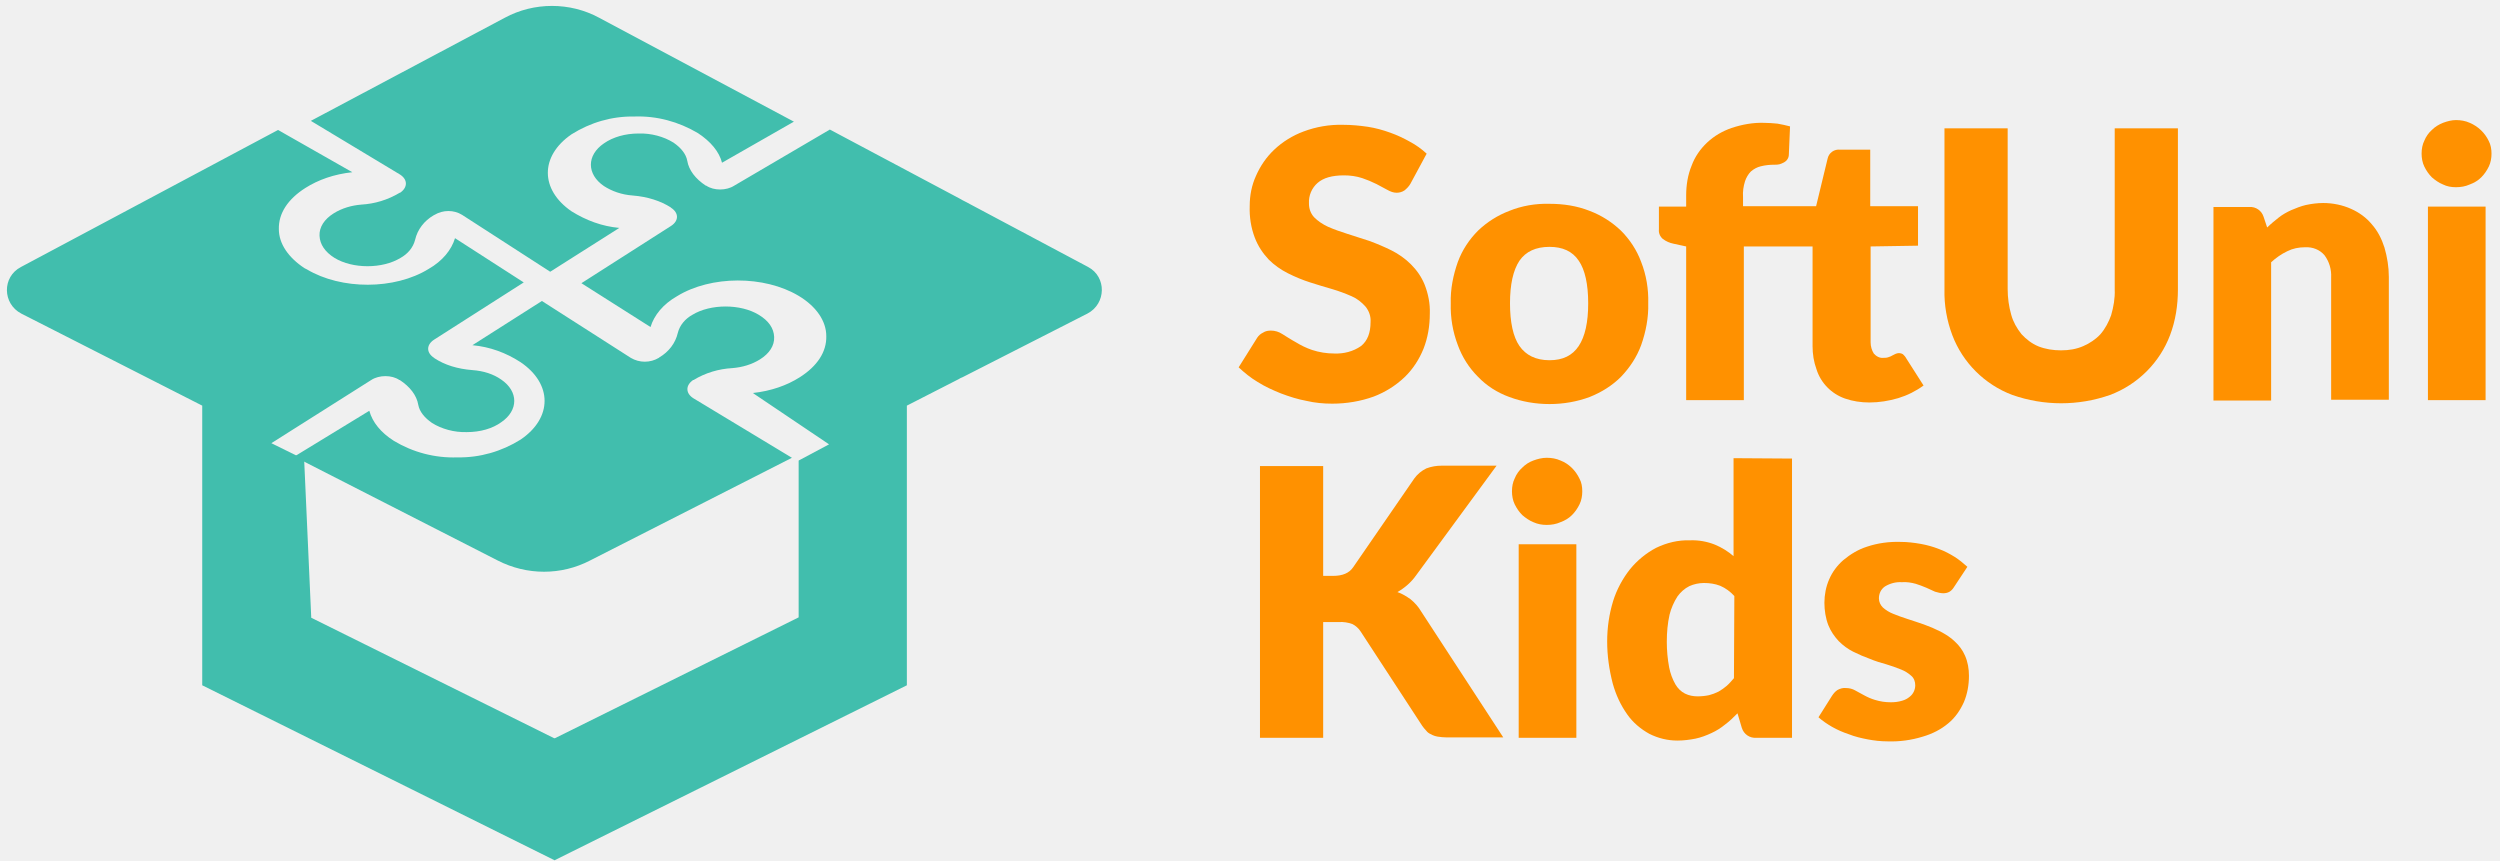
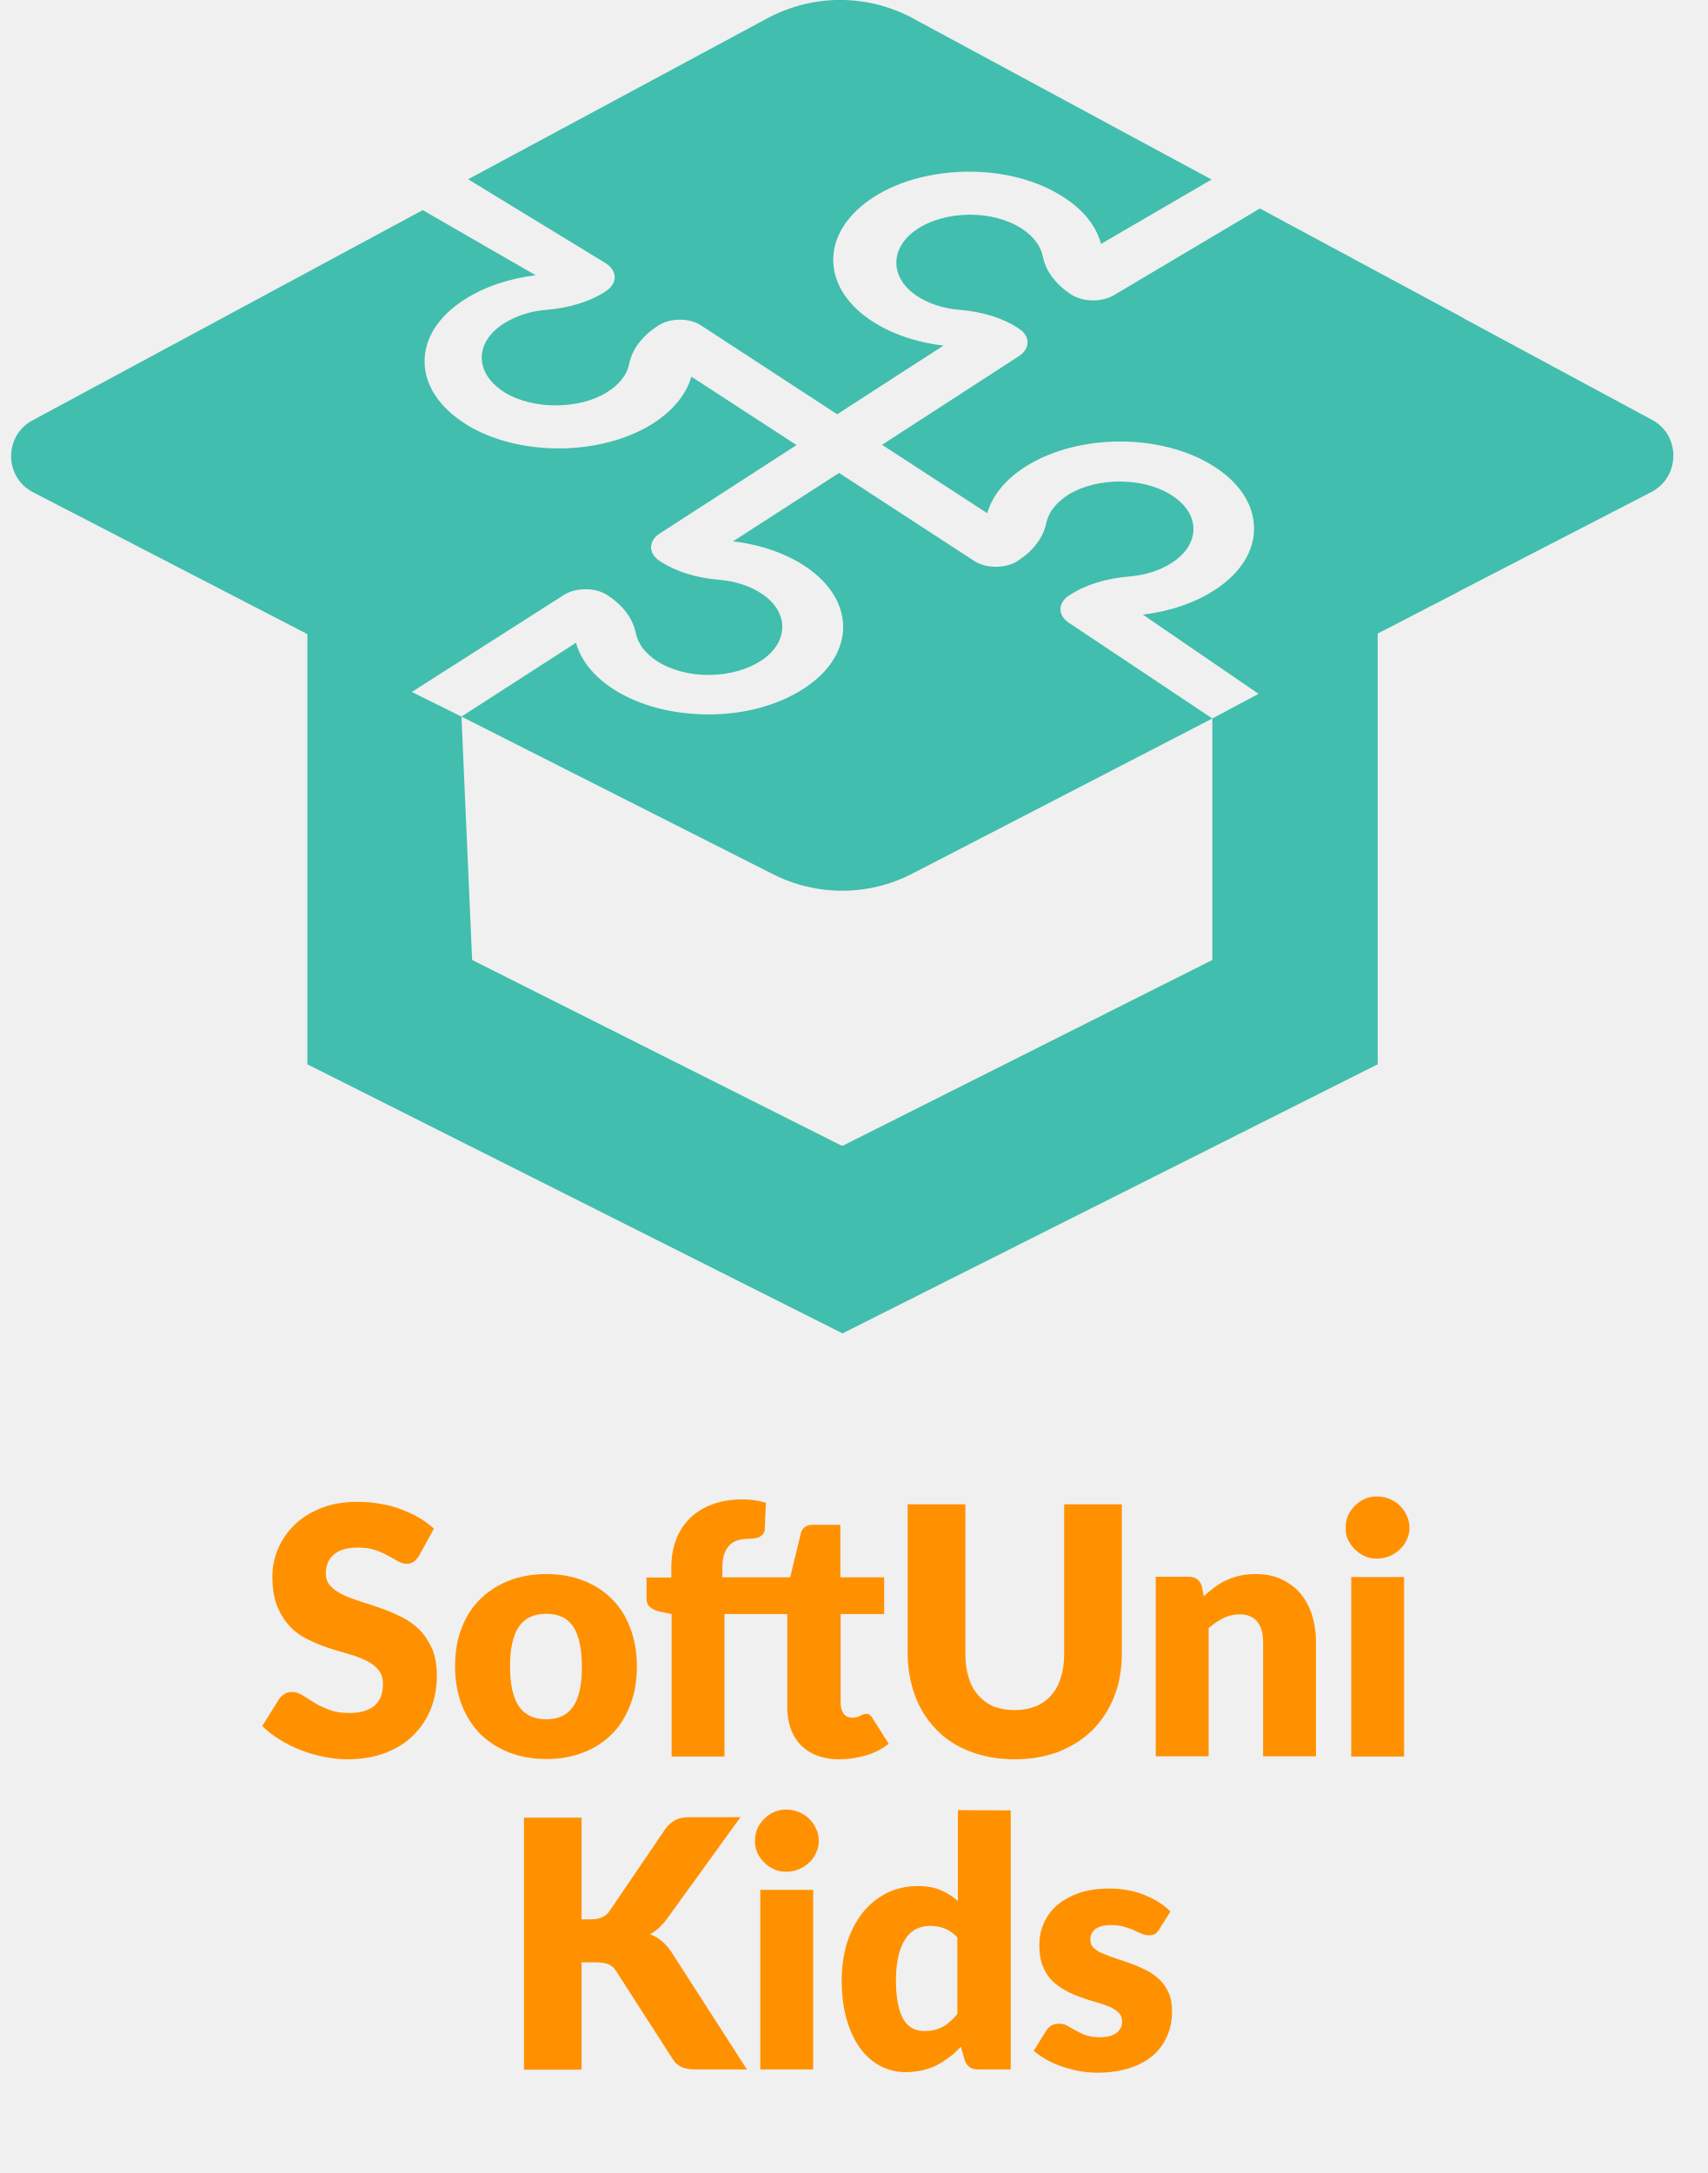
- <svg xmlns="http://www.w3.org/2000/svg" width="122" height="42" viewBox="0 0 122 42" fill="none">
+ <svg xmlns="http://www.w3.org/2000/svg" width="44" height="56" viewBox="0 0 44 56" fill="none">
  <g clip-path="url(#clip0)">
-     <path d="M28.797 27.351L38.646 22.34L33.827 19.429C33.442 19.178 33.461 18.793 33.827 18.543H33.847C34.425 18.195 35.061 18.003 35.736 17.964C36.218 17.926 36.68 17.791 37.085 17.54C37.547 17.251 37.798 16.866 37.779 16.442C37.76 16.017 37.509 15.651 37.027 15.362C36.14 14.822 34.675 14.822 33.789 15.362C33.442 15.555 33.172 15.863 33.076 16.249C32.96 16.75 32.632 17.174 32.17 17.444L32.151 17.463C31.727 17.714 31.206 17.714 30.782 17.463L26.445 14.688L23.053 16.846C23.901 16.923 24.691 17.212 25.404 17.675C26.966 18.735 26.966 20.393 25.404 21.453C24.479 22.031 23.419 22.34 22.32 22.32C21.222 22.359 20.142 22.07 19.217 21.511C18.581 21.106 18.176 20.605 18.022 20.046L14.36 22.282L24.286 27.351C25.713 28.084 27.39 28.084 28.797 27.351Z" fill="#41BEAD" />
-     <path d="M68.831 8.963C68.754 9.098 68.657 9.194 68.541 9.291C68.426 9.368 68.291 9.406 68.156 9.406C68.002 9.406 67.848 9.348 67.713 9.271L67.173 8.982C66.942 8.867 66.71 8.77 66.479 8.693C66.19 8.597 65.882 8.558 65.592 8.558C65.014 8.558 64.59 8.674 64.301 8.924C64.012 9.175 63.858 9.541 63.877 9.927C63.877 10.177 63.954 10.409 64.128 10.601C64.32 10.794 64.552 10.948 64.802 11.064C65.111 11.199 65.438 11.314 65.747 11.411C66.094 11.527 66.46 11.642 66.826 11.758C67.192 11.893 67.558 12.047 67.905 12.22C68.252 12.394 68.58 12.625 68.85 12.895C69.139 13.184 69.37 13.512 69.525 13.897C69.698 14.341 69.794 14.822 69.775 15.304C69.775 15.902 69.679 16.48 69.467 17.02C69.255 17.54 68.946 18.022 68.541 18.408C68.118 18.812 67.597 19.14 67.038 19.352C66.402 19.583 65.708 19.699 65.014 19.699C64.59 19.699 64.166 19.66 63.761 19.564C63.337 19.487 62.913 19.352 62.508 19.198C62.123 19.044 61.737 18.87 61.371 18.639C61.044 18.446 60.735 18.196 60.446 17.926L61.352 16.48C61.429 16.364 61.525 16.287 61.641 16.23C61.757 16.152 61.892 16.133 62.027 16.133C62.219 16.133 62.412 16.191 62.586 16.307C62.778 16.422 62.971 16.557 63.222 16.692C63.472 16.846 63.742 16.981 64.031 17.078C64.378 17.193 64.744 17.251 65.111 17.251C65.573 17.27 66.036 17.155 66.421 16.885C66.73 16.634 66.884 16.249 66.884 15.709C66.903 15.439 66.807 15.169 66.633 14.957C66.441 14.745 66.228 14.572 65.959 14.456C65.65 14.321 65.342 14.206 65.014 14.109C64.667 14.013 64.301 13.897 63.935 13.782C63.569 13.666 63.202 13.512 62.855 13.338C62.508 13.165 62.181 12.934 61.911 12.664C61.622 12.355 61.391 12.008 61.236 11.604C61.044 11.102 60.967 10.582 60.986 10.042C60.986 9.541 61.082 9.04 61.294 8.577C61.506 8.096 61.795 7.671 62.181 7.305C62.586 6.92 63.087 6.611 63.607 6.419C64.224 6.187 64.879 6.072 65.554 6.091C65.959 6.091 66.344 6.129 66.749 6.187C67.115 6.245 67.481 6.342 67.848 6.476C68.175 6.592 68.503 6.746 68.811 6.92C69.1 7.074 69.37 7.267 69.621 7.498L68.831 8.963Z" fill="#FF9100" />
-     <path d="M75.615 9.946C76.29 9.946 76.945 10.042 77.581 10.293C78.14 10.505 78.661 10.833 79.104 11.257C79.528 11.681 79.875 12.201 80.087 12.779C80.338 13.415 80.453 14.109 80.434 14.803C80.453 15.497 80.319 16.191 80.087 16.846C79.875 17.425 79.528 17.945 79.104 18.388C78.68 18.812 78.16 19.14 77.581 19.371C76.965 19.603 76.29 19.718 75.615 19.718C74.941 19.718 74.266 19.603 73.649 19.371C73.071 19.159 72.551 18.832 72.127 18.388C71.683 17.945 71.356 17.425 71.144 16.846C70.893 16.191 70.777 15.497 70.797 14.803C70.777 14.109 70.912 13.435 71.144 12.779C71.356 12.201 71.703 11.681 72.127 11.257C72.57 10.833 73.09 10.505 73.649 10.293C74.266 10.042 74.941 9.927 75.615 9.946ZM75.615 17.579C76.271 17.579 76.733 17.348 77.042 16.885C77.35 16.422 77.504 15.728 77.504 14.803C77.504 13.878 77.35 13.165 77.042 12.722C76.733 12.259 76.251 12.047 75.615 12.047C74.941 12.047 74.459 12.278 74.15 12.722C73.842 13.184 73.688 13.878 73.688 14.803C73.688 15.728 73.842 16.442 74.15 16.885C74.459 17.328 74.941 17.579 75.615 17.579Z" fill="#FF9100" />
-     <path d="M91.286 12.027V16.711C91.286 16.904 91.344 17.097 91.44 17.251C91.556 17.386 91.729 17.482 91.903 17.463C91.999 17.463 92.076 17.463 92.173 17.424C92.23 17.405 92.288 17.386 92.346 17.347L92.5 17.27C92.558 17.251 92.597 17.232 92.654 17.232C92.732 17.232 92.809 17.251 92.867 17.29C92.924 17.347 92.982 17.405 93.021 17.482L93.869 18.812C93.503 19.082 93.079 19.294 92.635 19.429C92.173 19.564 91.71 19.641 91.228 19.641C90.823 19.641 90.419 19.583 90.033 19.448C89.378 19.217 88.857 18.697 88.645 18.022C88.51 17.656 88.453 17.27 88.453 16.885V12.027H85.099V19.526H82.285V12.027L81.668 11.893C81.475 11.854 81.302 11.777 81.147 11.661C81.012 11.546 80.935 11.372 80.955 11.199V10.081H82.285V9.541C82.285 9.04 82.362 8.539 82.554 8.076C82.709 7.652 82.978 7.267 83.306 6.958C83.653 6.631 84.058 6.399 84.501 6.245C85.022 6.072 85.561 5.975 86.101 5.995C86.313 5.995 86.525 6.014 86.737 6.033C86.949 6.072 87.142 6.11 87.354 6.168L87.296 7.536C87.296 7.71 87.2 7.845 87.065 7.922C86.988 7.961 86.91 7.999 86.833 8.018C86.756 8.038 86.679 8.038 86.602 8.038C86.371 8.038 86.159 8.057 85.927 8.115C85.754 8.153 85.581 8.25 85.446 8.365C85.311 8.5 85.214 8.674 85.156 8.847C85.079 9.098 85.041 9.348 85.06 9.618V10.062H88.626L89.185 7.749C89.243 7.459 89.513 7.267 89.802 7.305H91.267V10.062H93.599V11.989L91.286 12.027Z" fill="#FF9100" />
-     <path d="M100.576 17.097C100.962 17.097 101.328 17.039 101.675 16.885C101.983 16.75 102.273 16.557 102.504 16.307C102.735 16.037 102.909 15.709 103.024 15.381C103.14 14.977 103.217 14.553 103.198 14.129V6.264H106.282V14.129C106.282 14.9 106.166 15.651 105.896 16.364C105.646 17.02 105.26 17.617 104.759 18.119C104.258 18.62 103.641 19.024 102.966 19.275C101.424 19.815 99.748 19.815 98.206 19.275C97.531 19.024 96.914 18.62 96.413 18.119C95.912 17.617 95.526 17.02 95.276 16.364C95.006 15.651 94.871 14.88 94.89 14.129V6.264H97.974V14.109C97.974 14.533 98.032 14.957 98.148 15.362C98.244 15.709 98.418 16.017 98.649 16.307C98.88 16.557 99.15 16.769 99.478 16.904C99.825 17.039 100.191 17.097 100.576 17.097Z" fill="#FF9100" />
-     <path d="M110.638 11.102C110.811 10.929 111.004 10.775 111.197 10.62C111.39 10.466 111.602 10.351 111.814 10.254C112.045 10.158 112.276 10.062 112.527 10.004C112.797 9.946 113.086 9.907 113.375 9.907C113.838 9.907 114.319 10.004 114.743 10.197C115.129 10.37 115.476 10.62 115.746 10.948C116.035 11.276 116.228 11.661 116.363 12.085C116.497 12.548 116.575 13.03 116.575 13.512V19.506H113.76V13.531C113.78 13.146 113.664 12.76 113.433 12.452C113.201 12.182 112.855 12.047 112.488 12.066C112.18 12.066 111.891 12.124 111.621 12.259C111.332 12.394 111.062 12.587 110.831 12.799V19.545H108.017V10.1H109.771C110.079 10.081 110.368 10.274 110.464 10.582L110.638 11.102Z" fill="#FF9100" />
-     <path d="M121.586 7.498C121.586 7.71 121.547 7.941 121.451 8.134C121.355 8.327 121.239 8.5 121.085 8.654C120.931 8.809 120.738 8.924 120.526 9.001C120.314 9.098 120.083 9.136 119.851 9.136C119.62 9.136 119.408 9.098 119.215 9.001C119.022 8.924 118.83 8.789 118.676 8.654C118.521 8.5 118.406 8.327 118.309 8.134C118.213 7.941 118.174 7.71 118.174 7.498C118.174 7.267 118.213 7.055 118.309 6.862C118.386 6.669 118.521 6.476 118.676 6.341C118.83 6.187 119.022 6.072 119.215 5.995C119.427 5.917 119.639 5.86 119.851 5.86C120.083 5.86 120.314 5.898 120.526 5.995C120.931 6.168 121.258 6.476 121.451 6.881C121.547 7.055 121.586 7.286 121.586 7.498ZM121.297 10.081V19.526H118.483V10.081H121.297Z" fill="#FF9100" />
-     <path d="M64.571 28.103H65.053C65.515 28.103 65.843 27.968 66.036 27.679L69.023 23.342C69.178 23.13 69.37 22.976 69.602 22.86C69.852 22.764 70.103 22.725 70.353 22.725H73.033L69.1 28.084C68.869 28.411 68.561 28.681 68.195 28.893C68.426 28.97 68.638 29.105 68.831 29.24C69.043 29.413 69.216 29.606 69.351 29.837L73.36 35.986H70.604C70.45 35.986 70.296 35.967 70.161 35.948C70.045 35.928 69.929 35.89 69.833 35.832C69.737 35.794 69.659 35.736 69.602 35.659C69.525 35.581 69.467 35.504 69.409 35.427L66.402 30.821C66.306 30.666 66.151 30.531 65.997 30.454C65.785 30.377 65.554 30.339 65.323 30.358H64.571V36.005H61.487V22.744H64.571V28.103Z" fill="#FF9100" />
-     <path d="M77.215 23.978C77.215 24.19 77.177 24.421 77.08 24.614C76.984 24.807 76.868 24.98 76.714 25.134C76.56 25.289 76.367 25.404 76.155 25.481C75.943 25.578 75.712 25.616 75.481 25.616C75.249 25.616 75.037 25.578 74.825 25.481C74.632 25.404 74.44 25.269 74.285 25.134C74.131 24.98 74.016 24.807 73.919 24.614C73.823 24.421 73.784 24.19 73.784 23.978C73.784 23.747 73.823 23.535 73.919 23.342C73.996 23.149 74.131 22.956 74.285 22.822C74.44 22.667 74.613 22.552 74.825 22.474C75.037 22.397 75.249 22.34 75.481 22.34C75.712 22.34 75.943 22.378 76.155 22.474C76.56 22.629 76.888 22.956 77.08 23.361C77.177 23.535 77.215 23.747 77.215 23.978ZM76.926 26.561V36.005H74.112V26.561H76.926Z" fill="#FF9100" />
-     <path d="M87.45 22.378V36.005H85.696C85.388 36.025 85.099 35.832 85.002 35.524L84.79 34.81C84.597 35.003 84.405 35.196 84.193 35.35C83.981 35.524 83.769 35.659 83.518 35.774C83.268 35.89 83.017 35.986 82.747 36.044C82.458 36.102 82.15 36.14 81.861 36.14C81.379 36.14 80.916 36.025 80.492 35.813C80.068 35.581 79.682 35.254 79.413 34.868C79.085 34.406 78.854 33.905 78.699 33.346C78.526 32.671 78.43 31.996 78.43 31.302C78.43 30.628 78.526 29.973 78.719 29.336C78.892 28.777 79.181 28.238 79.547 27.775C79.894 27.351 80.338 26.985 80.82 26.734C81.34 26.484 81.899 26.349 82.458 26.368C82.882 26.349 83.306 26.426 83.692 26.58C84.019 26.715 84.328 26.908 84.597 27.139V22.359L87.45 22.378ZM84.636 29.086C84.443 28.874 84.212 28.7 83.942 28.585C83.692 28.488 83.422 28.45 83.152 28.45C82.901 28.45 82.651 28.508 82.439 28.604C82.207 28.72 82.015 28.893 81.861 29.105C81.687 29.375 81.552 29.683 81.475 29.992C81.379 30.416 81.34 30.859 81.34 31.322C81.34 31.746 81.379 32.17 81.456 32.575C81.514 32.864 81.61 33.134 81.764 33.403C81.88 33.596 82.034 33.75 82.227 33.847C82.419 33.943 82.632 33.982 82.844 33.982C83.036 33.982 83.229 33.962 83.403 33.924C83.557 33.885 83.711 33.828 83.865 33.75C84 33.673 84.135 33.577 84.251 33.48C84.385 33.365 84.501 33.23 84.617 33.095L84.636 29.086Z" fill="#FF9100" />
-     <path d="M95.372 28.623C95.314 28.72 95.237 28.816 95.141 28.874C95.044 28.932 94.929 28.951 94.832 28.951C94.698 28.951 94.563 28.913 94.428 28.874L94.004 28.681C93.83 28.604 93.657 28.546 93.483 28.488C93.271 28.431 93.04 28.392 92.809 28.411C92.519 28.392 92.23 28.469 91.98 28.623C91.787 28.758 91.691 28.97 91.691 29.202C91.691 29.375 91.768 29.529 91.883 29.645C92.038 29.78 92.192 29.876 92.385 29.953C92.616 30.05 92.847 30.127 93.079 30.204C93.329 30.281 93.599 30.377 93.888 30.474C94.158 30.57 94.428 30.686 94.698 30.821C94.948 30.956 95.199 31.11 95.391 31.302C95.603 31.495 95.777 31.727 95.893 31.996C96.028 32.305 96.085 32.633 96.085 32.98C96.085 33.423 96.008 33.866 95.835 34.271C95.661 34.656 95.411 35.023 95.083 35.292C94.717 35.601 94.293 35.813 93.83 35.948C93.271 36.121 92.693 36.198 92.115 36.179C91.787 36.179 91.459 36.141 91.151 36.083C90.843 36.025 90.515 35.948 90.226 35.832C89.937 35.736 89.667 35.62 89.397 35.466C89.166 35.331 88.934 35.177 88.742 35.003L89.397 33.962C89.474 33.847 89.551 33.751 89.667 33.673C89.802 33.596 89.956 33.558 90.091 33.577C90.245 33.577 90.399 33.615 90.534 33.693L90.958 33.924C91.132 34.02 91.305 34.097 91.498 34.155C91.749 34.232 91.999 34.271 92.269 34.271C92.462 34.271 92.635 34.252 92.828 34.194C92.963 34.155 93.079 34.097 93.194 34.001C93.368 33.866 93.464 33.654 93.464 33.442C93.464 33.269 93.406 33.095 93.271 32.98C93.117 32.844 92.963 32.748 92.77 32.671C92.539 32.575 92.308 32.498 92.057 32.42C91.787 32.343 91.517 32.266 91.247 32.151C90.978 32.054 90.708 31.939 90.438 31.804C90.168 31.669 89.937 31.495 89.725 31.283C89.513 31.052 89.339 30.801 89.224 30.512C89.089 30.165 89.031 29.78 89.031 29.414C89.031 29.028 89.108 28.623 89.262 28.276C89.416 27.91 89.667 27.582 89.956 27.332C90.303 27.043 90.688 26.811 91.112 26.677C91.633 26.503 92.192 26.426 92.751 26.445C93.079 26.445 93.406 26.484 93.734 26.542C94.042 26.599 94.331 26.677 94.621 26.792C94.89 26.889 95.141 27.023 95.391 27.178C95.603 27.313 95.816 27.486 96.008 27.66L95.372 28.623Z" fill="#FF9100" />
-     <path d="M19.525 8.52C19.911 8.77 19.892 9.156 19.525 9.406H19.506C18.928 9.753 18.292 9.946 17.637 9.984C17.155 10.023 16.692 10.158 16.287 10.409C15.825 10.698 15.574 11.083 15.593 11.507C15.613 11.931 15.863 12.297 16.326 12.587C17.212 13.126 18.658 13.126 19.545 12.587C19.892 12.394 20.162 12.085 20.258 11.7C20.373 11.199 20.701 10.775 21.164 10.505L21.202 10.486C21.626 10.235 22.147 10.235 22.552 10.486L26.85 13.261L30.223 11.122C29.375 11.045 28.604 10.755 27.891 10.312C26.349 9.252 26.349 7.614 27.891 6.554C28.816 5.975 29.857 5.667 30.956 5.686C32.054 5.648 33.114 5.937 34.059 6.496C34.675 6.9 35.1 7.402 35.234 7.941L38.742 5.937L29.24 0.867C27.814 0.096 26.06 0.096 24.633 0.867L15.169 5.898L19.525 8.52Z" fill="#41BEAD" />
-     <path d="M53.102 13.03L47.089 9.83C47.011 9.792 46.934 9.753 46.877 9.715L40.497 6.322L35.832 9.059C35.447 9.31 34.83 9.31 34.464 9.059H34.444C33.943 8.732 33.615 8.308 33.538 7.845C33.48 7.517 33.23 7.209 32.864 6.958C32.401 6.669 31.784 6.496 31.168 6.515C30.512 6.515 29.915 6.688 29.471 6.997C28.623 7.575 28.623 8.5 29.471 9.079C29.857 9.329 30.339 9.503 30.878 9.541C31.611 9.599 32.247 9.811 32.729 10.119L32.748 10.139C33.133 10.389 33.133 10.775 32.748 11.025L28.373 13.82L31.746 15.96C31.919 15.382 32.362 14.842 33.037 14.456C34.695 13.435 37.297 13.435 38.974 14.437C39.841 14.957 40.323 15.671 40.323 16.403C40.342 17.174 39.88 17.868 39.032 18.408C38.396 18.812 37.625 19.082 36.738 19.179L40.458 21.684L38.974 22.475V30.127L27.081 36.025H27.062H27.043L15.189 30.146L14.842 22.417L13.242 21.627L18.118 18.543C18.504 18.292 19.121 18.292 19.487 18.543H19.506C20.007 18.87 20.335 19.294 20.412 19.757C20.47 20.084 20.721 20.393 21.087 20.643C21.549 20.933 22.166 21.106 22.783 21.087C23.438 21.087 24.036 20.913 24.46 20.605C25.308 20.027 25.308 19.102 24.46 18.523C24.074 18.253 23.593 18.099 23.053 18.061C22.32 18.003 21.703 17.81 21.202 17.482L21.183 17.463C20.798 17.213 20.798 16.827 21.183 16.576L25.558 13.782L22.205 11.623C22.031 12.201 21.588 12.741 20.913 13.126C19.256 14.148 16.654 14.148 14.977 13.146C14.938 13.126 14.899 13.107 14.861 13.088C14.071 12.567 13.608 11.893 13.608 11.18C13.589 10.409 14.051 9.715 14.899 9.175C15.536 8.77 16.306 8.5 17.193 8.404L13.569 6.342L1.022 13.03C0.096 13.512 0.116 14.822 1.041 15.304L9.869 19.795V33.442L27.062 41.981L44.255 33.442V19.795L46.78 18.504C46.838 18.465 46.915 18.427 46.973 18.408L53.064 15.304C53.989 14.822 54.008 13.512 53.102 13.03Z" fill="#41BEAD" />
+     <path d="M10.804 40.084C10.763 40.153 10.715 40.209 10.667 40.244C10.618 40.279 10.557 40.3 10.481 40.3C10.412 40.3 10.343 40.279 10.261 40.237C10.185 40.195 10.095 40.146 9.999 40.091C9.903 40.035 9.786 39.986 9.662 39.944C9.538 39.903 9.394 39.882 9.228 39.882C8.946 39.882 8.74 39.944 8.602 40.063C8.464 40.181 8.396 40.349 8.396 40.55C8.396 40.683 8.437 40.788 8.52 40.878C8.602 40.962 8.712 41.038 8.843 41.101C8.974 41.164 9.132 41.219 9.304 41.275C9.476 41.331 9.648 41.387 9.827 41.45C10.006 41.512 10.185 41.589 10.35 41.672C10.522 41.756 10.674 41.868 10.811 42C10.942 42.132 11.052 42.3 11.135 42.488C11.217 42.683 11.258 42.913 11.258 43.185C11.258 43.484 11.21 43.763 11.107 44.028C11.004 44.293 10.852 44.516 10.66 44.711C10.467 44.906 10.226 45.059 9.937 45.171C9.648 45.282 9.325 45.338 8.96 45.338C8.76 45.338 8.554 45.317 8.348 45.275C8.141 45.233 7.941 45.178 7.749 45.101C7.556 45.024 7.37 44.934 7.205 44.829C7.033 44.725 6.889 44.606 6.758 44.481L7.198 43.777C7.233 43.728 7.281 43.686 7.336 43.652C7.391 43.617 7.453 43.603 7.522 43.603C7.611 43.603 7.701 43.631 7.79 43.686C7.88 43.742 7.983 43.805 8.093 43.875C8.203 43.944 8.334 44.007 8.485 44.063C8.63 44.118 8.802 44.146 9.008 44.146C9.277 44.146 9.49 44.084 9.641 43.965C9.793 43.847 9.868 43.652 9.868 43.394C9.868 43.24 9.827 43.122 9.745 43.024C9.662 42.927 9.552 42.85 9.421 42.788C9.29 42.725 9.139 42.669 8.967 42.62C8.795 42.572 8.623 42.523 8.444 42.46C8.265 42.404 8.093 42.328 7.921 42.244C7.749 42.16 7.597 42.049 7.467 41.909C7.336 41.77 7.226 41.596 7.143 41.394C7.061 41.185 7.019 40.934 7.019 40.627C7.019 40.383 7.067 40.146 7.164 39.916C7.26 39.686 7.405 39.477 7.591 39.296C7.776 39.115 8.01 38.969 8.279 38.864C8.554 38.753 8.864 38.704 9.215 38.704C9.414 38.704 9.6 38.718 9.793 38.753C9.978 38.781 10.157 38.829 10.323 38.892C10.488 38.955 10.646 39.024 10.79 39.108C10.935 39.192 11.066 39.289 11.183 39.394L10.804 40.084Z" fill="#FF9100" />
+     <path d="M14.08 40.565C14.424 40.565 14.741 40.62 15.03 40.732C15.312 40.843 15.56 40.996 15.766 41.206C15.973 41.408 16.131 41.658 16.241 41.951C16.351 42.244 16.413 42.571 16.413 42.941C16.413 43.31 16.358 43.645 16.241 43.937C16.131 44.23 15.973 44.488 15.766 44.69C15.56 44.899 15.319 45.052 15.03 45.164C14.748 45.275 14.431 45.331 14.08 45.331C13.729 45.331 13.413 45.275 13.124 45.164C12.835 45.052 12.594 44.892 12.38 44.69C12.174 44.481 12.016 44.23 11.899 43.937C11.789 43.645 11.727 43.31 11.727 42.941C11.727 42.578 11.782 42.244 11.899 41.951C12.009 41.658 12.174 41.408 12.38 41.206C12.587 41.004 12.835 40.843 13.124 40.732C13.413 40.62 13.736 40.565 14.08 40.565ZM14.08 44.307C14.397 44.307 14.624 44.195 14.775 43.972C14.927 43.749 14.995 43.408 14.995 42.948C14.995 42.488 14.92 42.146 14.775 41.923C14.624 41.7 14.397 41.589 14.08 41.589C13.757 41.589 13.523 41.7 13.371 41.923C13.22 42.146 13.144 42.488 13.144 42.948C13.144 43.408 13.22 43.749 13.371 43.972C13.523 44.195 13.757 44.307 14.08 44.307Z" fill="#FF9100" />
+     <path d="M21.664 41.596V43.895C21.664 44 21.691 44.091 21.74 44.16C21.788 44.23 21.863 44.265 21.96 44.265C22.008 44.265 22.049 44.258 22.084 44.251C22.118 44.244 22.146 44.23 22.173 44.216C22.201 44.202 22.221 44.188 22.242 44.181C22.263 44.174 22.29 44.167 22.318 44.167C22.359 44.167 22.393 44.174 22.414 44.195C22.442 44.216 22.462 44.244 22.49 44.286L22.903 44.941C22.724 45.073 22.531 45.178 22.311 45.24C22.091 45.303 21.863 45.338 21.63 45.338C21.409 45.338 21.224 45.303 21.051 45.24C20.886 45.178 20.749 45.087 20.632 44.969C20.521 44.85 20.432 44.711 20.377 44.544C20.315 44.376 20.288 44.188 20.288 43.986V41.596H18.67V45.268H17.308V41.596L17.005 41.533C16.902 41.512 16.819 41.47 16.757 41.422C16.695 41.373 16.661 41.296 16.661 41.199V40.655H17.301V40.39C17.301 40.125 17.342 39.889 17.425 39.672C17.507 39.456 17.631 39.275 17.783 39.122C17.941 38.969 18.134 38.85 18.361 38.767C18.588 38.683 18.842 38.641 19.131 38.641C19.241 38.641 19.345 38.648 19.441 38.662C19.538 38.676 19.634 38.697 19.737 38.725L19.709 39.401C19.709 39.45 19.696 39.484 19.675 39.519C19.654 39.547 19.627 39.575 19.593 39.596C19.558 39.617 19.524 39.631 19.482 39.638C19.441 39.645 19.407 39.652 19.365 39.652C19.241 39.652 19.138 39.666 19.042 39.686C18.946 39.707 18.87 39.756 18.808 39.812C18.746 39.875 18.698 39.951 18.663 40.056C18.629 40.153 18.615 40.279 18.615 40.432V40.648H20.363L20.639 39.512C20.673 39.373 20.776 39.296 20.941 39.296H21.657V40.648H22.786V41.596H21.664Z" fill="#FF9100" />
+     <path d="M26.158 44.07C26.357 44.07 26.536 44.035 26.694 43.972C26.853 43.909 26.983 43.812 27.093 43.686C27.204 43.561 27.286 43.408 27.341 43.226C27.396 43.045 27.424 42.843 27.424 42.613V38.767H28.91V42.613C28.91 43.01 28.848 43.38 28.718 43.707C28.587 44.042 28.408 44.328 28.167 44.571C27.926 44.815 27.637 44.996 27.3 45.136C26.956 45.268 26.577 45.338 26.151 45.338C25.724 45.338 25.339 45.268 24.995 45.136C24.651 45.003 24.361 44.815 24.128 44.571C23.893 44.328 23.708 44.042 23.584 43.707C23.46 43.373 23.391 43.01 23.391 42.613V38.767H24.878V42.613C24.878 42.843 24.905 43.045 24.96 43.226C25.015 43.408 25.098 43.561 25.208 43.686C25.318 43.812 25.449 43.909 25.607 43.979C25.779 44.042 25.958 44.07 26.158 44.07Z" fill="#FF9100" />
+     <path d="M31.023 41.136C31.113 41.052 31.202 40.976 31.298 40.906C31.395 40.836 31.491 40.773 31.601 40.725C31.711 40.676 31.821 40.634 31.952 40.606C32.076 40.578 32.214 40.565 32.358 40.565C32.606 40.565 32.826 40.606 33.019 40.697C33.212 40.788 33.377 40.906 33.508 41.059C33.638 41.212 33.741 41.401 33.81 41.617C33.879 41.833 33.913 42.07 33.913 42.321V45.261H32.551V42.321C32.551 42.098 32.503 41.916 32.4 41.791C32.296 41.666 32.145 41.603 31.945 41.603C31.794 41.603 31.656 41.638 31.526 41.7C31.395 41.763 31.271 41.854 31.147 41.958V45.261H29.784V40.634H30.631C30.803 40.634 30.913 40.711 30.968 40.864L31.023 41.136Z" fill="#FF9100" />
+     <path d="M36.322 39.373C36.322 39.484 36.301 39.589 36.253 39.679C36.212 39.777 36.15 39.861 36.074 39.93C35.999 40 35.909 40.063 35.806 40.105C35.703 40.146 35.599 40.167 35.482 40.167C35.372 40.167 35.269 40.146 35.173 40.105C35.076 40.063 34.987 40 34.918 39.93C34.842 39.861 34.787 39.77 34.739 39.679C34.691 39.589 34.677 39.477 34.677 39.373C34.677 39.261 34.698 39.157 34.739 39.059C34.781 38.962 34.842 38.878 34.918 38.801C34.994 38.725 35.076 38.669 35.173 38.627C35.269 38.585 35.372 38.565 35.482 38.565C35.599 38.565 35.703 38.585 35.806 38.627C35.909 38.669 35.999 38.725 36.074 38.801C36.15 38.878 36.212 38.962 36.253 39.059C36.301 39.157 36.322 39.261 36.322 39.373ZM36.184 40.641V45.268H34.822V40.641H36.184Z" fill="#FF9100" />
+     <path d="M14.988 49.463H15.229C15.45 49.463 15.608 49.394 15.704 49.254L17.149 47.129C17.232 47.017 17.328 46.941 17.425 46.892C17.521 46.85 17.645 46.829 17.789 46.829H19.083L17.184 49.456C17.046 49.638 16.901 49.77 16.75 49.847C16.86 49.889 16.963 49.944 17.053 50.021C17.142 50.097 17.232 50.195 17.308 50.313L19.248 53.331H17.913C17.831 53.331 17.755 53.324 17.693 53.31C17.631 53.296 17.583 53.282 17.535 53.254C17.493 53.233 17.452 53.199 17.418 53.171C17.383 53.136 17.356 53.094 17.328 53.052L15.876 50.794C15.821 50.711 15.759 50.655 15.677 50.62C15.594 50.585 15.484 50.571 15.346 50.571H14.988V53.338H13.502V46.843H14.988V49.463Z" fill="#FF9100" />
+     <path d="M21.1 47.443C21.1 47.554 21.079 47.658 21.031 47.749C20.989 47.847 20.927 47.93 20.852 48C20.776 48.07 20.687 48.132 20.583 48.174C20.48 48.216 20.377 48.237 20.26 48.237C20.15 48.237 20.047 48.216 19.95 48.174C19.854 48.132 19.765 48.07 19.696 48C19.62 47.93 19.565 47.84 19.517 47.749C19.476 47.652 19.455 47.547 19.455 47.443C19.455 47.331 19.476 47.227 19.517 47.129C19.558 47.031 19.62 46.948 19.696 46.871C19.771 46.794 19.854 46.739 19.95 46.697C20.047 46.655 20.15 46.634 20.26 46.634C20.377 46.634 20.48 46.655 20.583 46.697C20.687 46.739 20.776 46.794 20.852 46.871C20.927 46.948 20.989 47.031 21.031 47.129C21.079 47.219 21.1 47.324 21.1 47.443ZM20.955 48.704V53.331H19.593V48.704H20.955Z" fill="#FF9100" />
+     <path d="M26.047 46.655V53.331H25.201C25.029 53.331 24.919 53.254 24.864 53.101L24.761 52.746C24.671 52.843 24.575 52.934 24.471 53.01C24.368 53.087 24.265 53.157 24.148 53.219C24.031 53.275 23.907 53.324 23.776 53.352C23.646 53.38 23.501 53.401 23.343 53.401C23.102 53.401 22.882 53.345 22.682 53.24C22.483 53.136 22.304 52.976 22.159 52.773C22.015 52.571 21.898 52.321 21.815 52.028C21.733 51.735 21.691 51.401 21.691 51.024C21.691 50.683 21.739 50.362 21.829 50.063C21.925 49.77 22.056 49.512 22.228 49.296C22.4 49.08 22.606 48.913 22.847 48.787C23.088 48.669 23.357 48.606 23.646 48.606C23.887 48.606 24.086 48.641 24.244 48.711C24.403 48.781 24.554 48.871 24.685 48.989V46.648L26.047 46.655ZM24.685 49.944C24.581 49.826 24.471 49.749 24.348 49.7C24.224 49.652 24.1 49.631 23.969 49.631C23.845 49.631 23.728 49.658 23.618 49.707C23.515 49.756 23.419 49.84 23.343 49.951C23.267 50.063 23.205 50.209 23.157 50.383C23.116 50.564 23.088 50.781 23.088 51.031C23.088 51.275 23.109 51.477 23.143 51.645C23.178 51.812 23.226 51.944 23.288 52.049C23.35 52.153 23.425 52.223 23.515 52.272C23.604 52.314 23.701 52.341 23.811 52.341C23.907 52.341 24.003 52.334 24.079 52.314C24.162 52.293 24.237 52.265 24.299 52.23C24.368 52.195 24.43 52.146 24.492 52.091C24.554 52.035 24.609 51.972 24.671 51.902V49.944H24.685Z" fill="#FF9100" />
+     <path d="M29.874 49.721C29.839 49.777 29.798 49.819 29.764 49.84C29.722 49.861 29.674 49.874 29.612 49.874C29.55 49.874 29.481 49.861 29.419 49.833C29.358 49.805 29.282 49.777 29.213 49.742C29.144 49.707 29.055 49.679 28.958 49.651C28.862 49.624 28.759 49.61 28.635 49.61C28.463 49.61 28.332 49.645 28.236 49.707C28.146 49.777 28.098 49.867 28.098 49.986C28.098 50.07 28.126 50.146 28.188 50.202C28.25 50.258 28.325 50.307 28.428 50.348C28.532 50.39 28.642 50.432 28.766 50.474C28.89 50.516 29.02 50.557 29.151 50.606C29.282 50.655 29.413 50.711 29.536 50.773C29.66 50.836 29.777 50.913 29.874 51.01C29.977 51.101 30.053 51.219 30.114 51.352C30.176 51.484 30.204 51.645 30.204 51.833C30.204 52.063 30.163 52.272 30.08 52.467C29.997 52.662 29.874 52.829 29.715 52.969C29.557 53.108 29.351 53.219 29.11 53.296C28.869 53.373 28.594 53.415 28.284 53.415C28.126 53.415 27.974 53.401 27.816 53.373C27.658 53.345 27.513 53.303 27.362 53.254C27.217 53.206 27.08 53.143 26.956 53.073C26.832 53.003 26.729 52.927 26.639 52.85L26.956 52.341C26.99 52.279 27.038 52.237 27.093 52.202C27.148 52.167 27.217 52.153 27.3 52.153C27.382 52.153 27.451 52.174 27.513 52.209C27.575 52.244 27.644 52.286 27.72 52.328C27.795 52.369 27.878 52.411 27.974 52.446C28.071 52.481 28.195 52.502 28.346 52.502C28.449 52.502 28.539 52.488 28.614 52.467C28.69 52.446 28.745 52.411 28.793 52.376C28.834 52.334 28.869 52.293 28.89 52.244C28.91 52.195 28.917 52.146 28.917 52.097C28.917 52.007 28.89 51.93 28.828 51.867C28.766 51.805 28.683 51.756 28.587 51.714C28.483 51.672 28.373 51.631 28.243 51.596C28.112 51.561 27.988 51.519 27.85 51.47C27.713 51.422 27.589 51.366 27.458 51.296C27.327 51.226 27.217 51.143 27.114 51.045C27.011 50.948 26.935 50.815 26.873 50.669C26.811 50.523 26.784 50.341 26.784 50.132C26.784 49.937 26.818 49.749 26.894 49.575C26.97 49.401 27.08 49.24 27.231 49.108C27.382 48.976 27.568 48.871 27.795 48.787C28.022 48.711 28.284 48.669 28.587 48.669C28.752 48.669 28.91 48.683 29.062 48.711C29.213 48.739 29.358 48.78 29.495 48.836C29.633 48.892 29.757 48.955 29.867 49.024C29.977 49.094 30.08 49.178 30.163 49.261L29.874 49.721Z" fill="#FF9100" />
+     <path d="M15.615 6.787C15.918 6.99 15.918 7.31 15.608 7.505L15.601 7.512C15.195 7.777 14.665 7.937 14.073 7.986C13.688 8.014 13.309 8.132 12.979 8.341C12.607 8.578 12.408 8.899 12.415 9.233C12.422 9.568 12.635 9.882 13.013 10.118C13.736 10.557 14.906 10.557 15.629 10.118C15.952 9.916 16.158 9.666 16.213 9.38C16.289 9.004 16.544 8.662 16.943 8.404L16.963 8.39C17.273 8.188 17.769 8.188 18.072 8.39L21.574 10.676L24.313 8.906C23.591 8.822 22.923 8.585 22.414 8.237C21.154 7.373 21.161 6.014 22.421 5.143C23.075 4.69 23.955 4.439 24.905 4.425C25.855 4.411 26.749 4.648 27.417 5.087C27.926 5.415 28.25 5.826 28.373 6.286L31.223 4.627L23.529 0.474C22.352 -0.16 20.948 -0.16 19.771 0.474L12.064 4.62L15.615 6.787Z" fill="#41BEAD" />
+     <path d="M23.508 22.516L31.243 18.516L27.555 16.056C27.252 15.861 27.252 15.533 27.562 15.338L27.575 15.331C27.981 15.066 28.504 14.906 29.096 14.857C29.509 14.822 29.888 14.704 30.191 14.509C30.562 14.272 30.762 13.951 30.755 13.617C30.748 13.282 30.535 12.969 30.156 12.739C29.44 12.3 28.27 12.3 27.548 12.739C27.224 12.941 27.025 13.192 26.963 13.477C26.887 13.854 26.633 14.188 26.24 14.446L26.22 14.46C25.91 14.655 25.415 14.655 25.112 14.46L21.623 12.188L18.891 13.951C19.613 14.035 20.281 14.272 20.79 14.62C22.043 15.484 22.043 16.836 20.783 17.7C20.129 18.146 19.255 18.404 18.306 18.411C17.356 18.418 16.468 18.188 15.801 17.756C15.298 17.428 14.968 17.017 14.844 16.564L11.892 18.467L19.895 22.516C21.031 23.101 22.373 23.101 23.508 22.516Z" fill="#41BEAD" />
+     <path d="M42.578 10.822L37.754 8.223C37.698 8.188 37.636 8.153 37.581 8.125L32.468 5.373L28.725 7.596C28.415 7.791 27.919 7.791 27.617 7.596L27.603 7.589C27.204 7.324 26.949 6.99 26.873 6.606C26.818 6.334 26.633 6.091 26.337 5.895C25.972 5.659 25.483 5.526 24.967 5.533C24.451 5.54 23.962 5.679 23.611 5.923C22.93 6.39 22.93 7.15 23.605 7.61C23.907 7.819 24.3 7.951 24.74 7.986C25.325 8.035 25.841 8.195 26.233 8.453L26.254 8.467C26.557 8.662 26.557 8.99 26.247 9.185L22.731 11.463L25.442 13.226C25.573 12.76 25.938 12.32 26.481 11.993C27.816 11.178 29.901 11.171 31.23 11.986C31.918 12.404 32.303 12.976 32.317 13.589C32.331 14.202 31.966 14.78 31.291 15.213C30.782 15.54 30.149 15.756 29.454 15.84L32.434 17.881L31.243 18.516V24.739L21.719 29.526L21.705 29.519L21.691 29.526L12.167 24.739L11.892 18.467L10.612 17.833L14.534 15.331C14.844 15.136 15.34 15.136 15.642 15.331L15.656 15.338C16.055 15.603 16.31 15.937 16.386 16.32C16.441 16.585 16.626 16.836 16.922 17.031C17.287 17.268 17.776 17.401 18.292 17.394C18.808 17.387 19.29 17.247 19.648 17.003C20.329 16.537 20.329 15.777 19.654 15.317C19.352 15.108 18.959 14.976 18.519 14.941C17.941 14.892 17.425 14.732 17.026 14.474L17.005 14.46C16.702 14.265 16.702 13.937 17.012 13.742L20.528 11.47L17.817 9.707C17.686 10.174 17.322 10.606 16.785 10.941C15.45 11.756 13.364 11.763 12.029 10.948C12.002 10.927 11.974 10.913 11.947 10.892C11.314 10.481 10.956 9.93 10.942 9.345C10.928 8.732 11.293 8.153 11.967 7.721C12.477 7.394 13.11 7.178 13.805 7.094L10.894 5.415L0.833 10.836C0.096 11.233 0.11 12.3 0.847 12.683L7.921 16.341V27.428L21.712 34.362L35.503 27.428V16.328L37.526 15.282C37.581 15.254 37.63 15.226 37.678 15.199L42.564 12.676C43.3 12.286 43.314 11.22 42.578 10.822Z" fill="#41BEAD" />
  </g>
  <defs>
    <clipPath id="clip0">
-       <rect width="121.586" height="42" fill="white" />
+       <rect width="43.321" height="56" fill="white" />
    </clipPath>
  </defs>
</svg>
